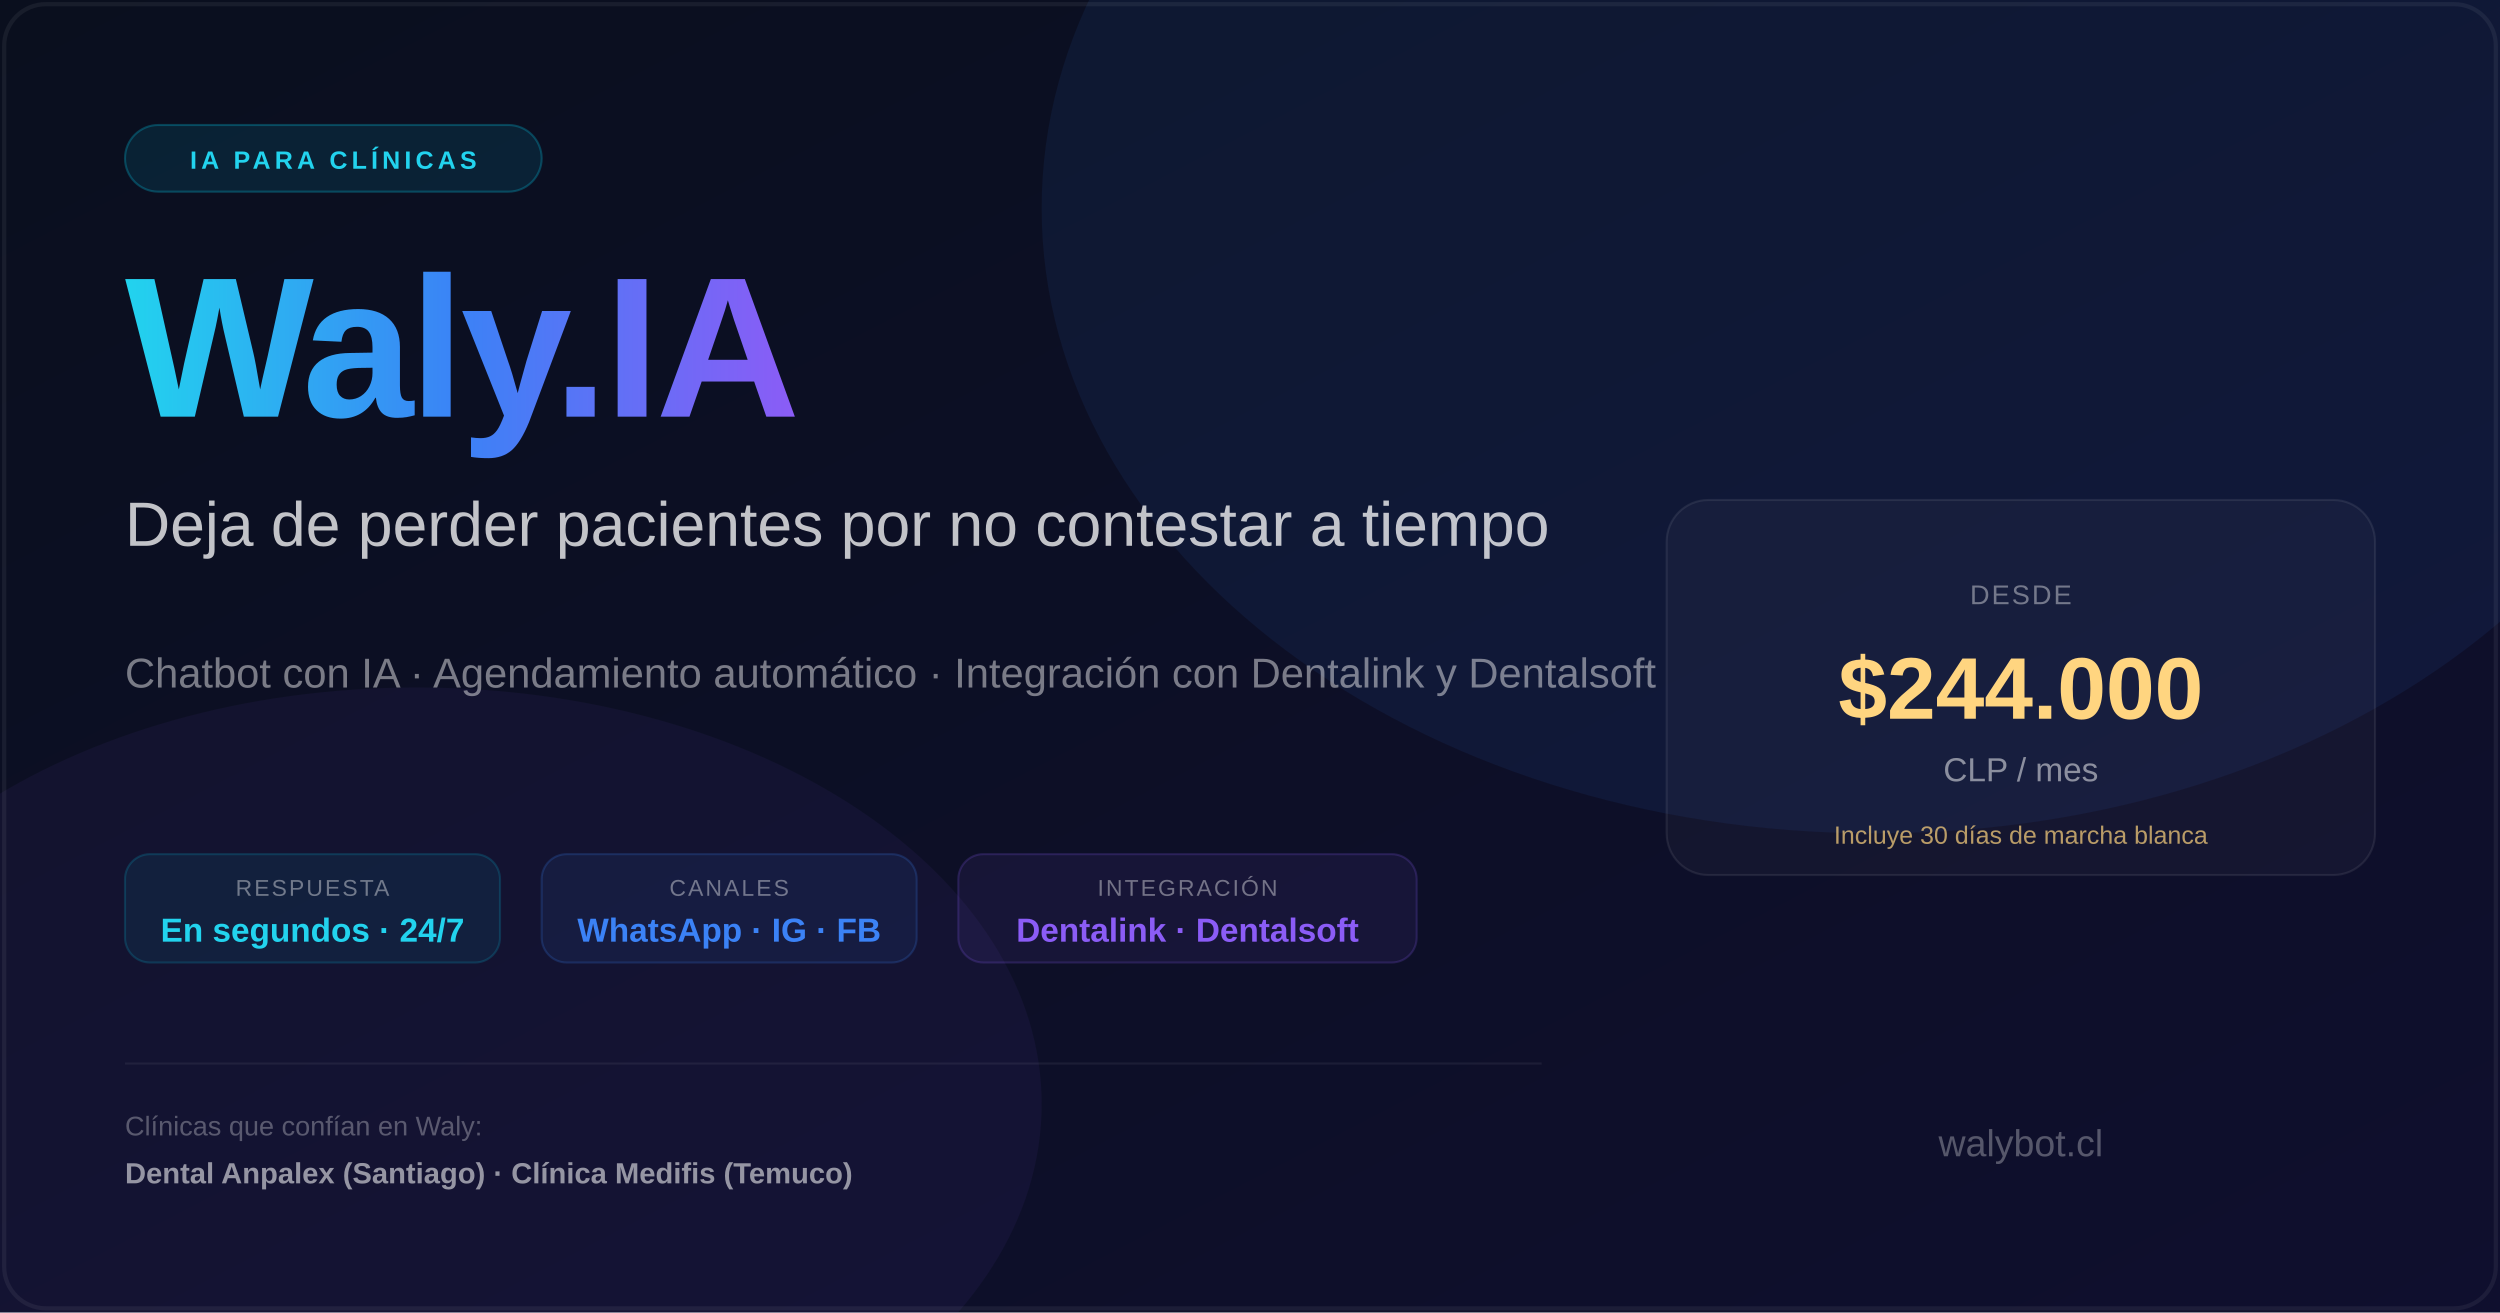
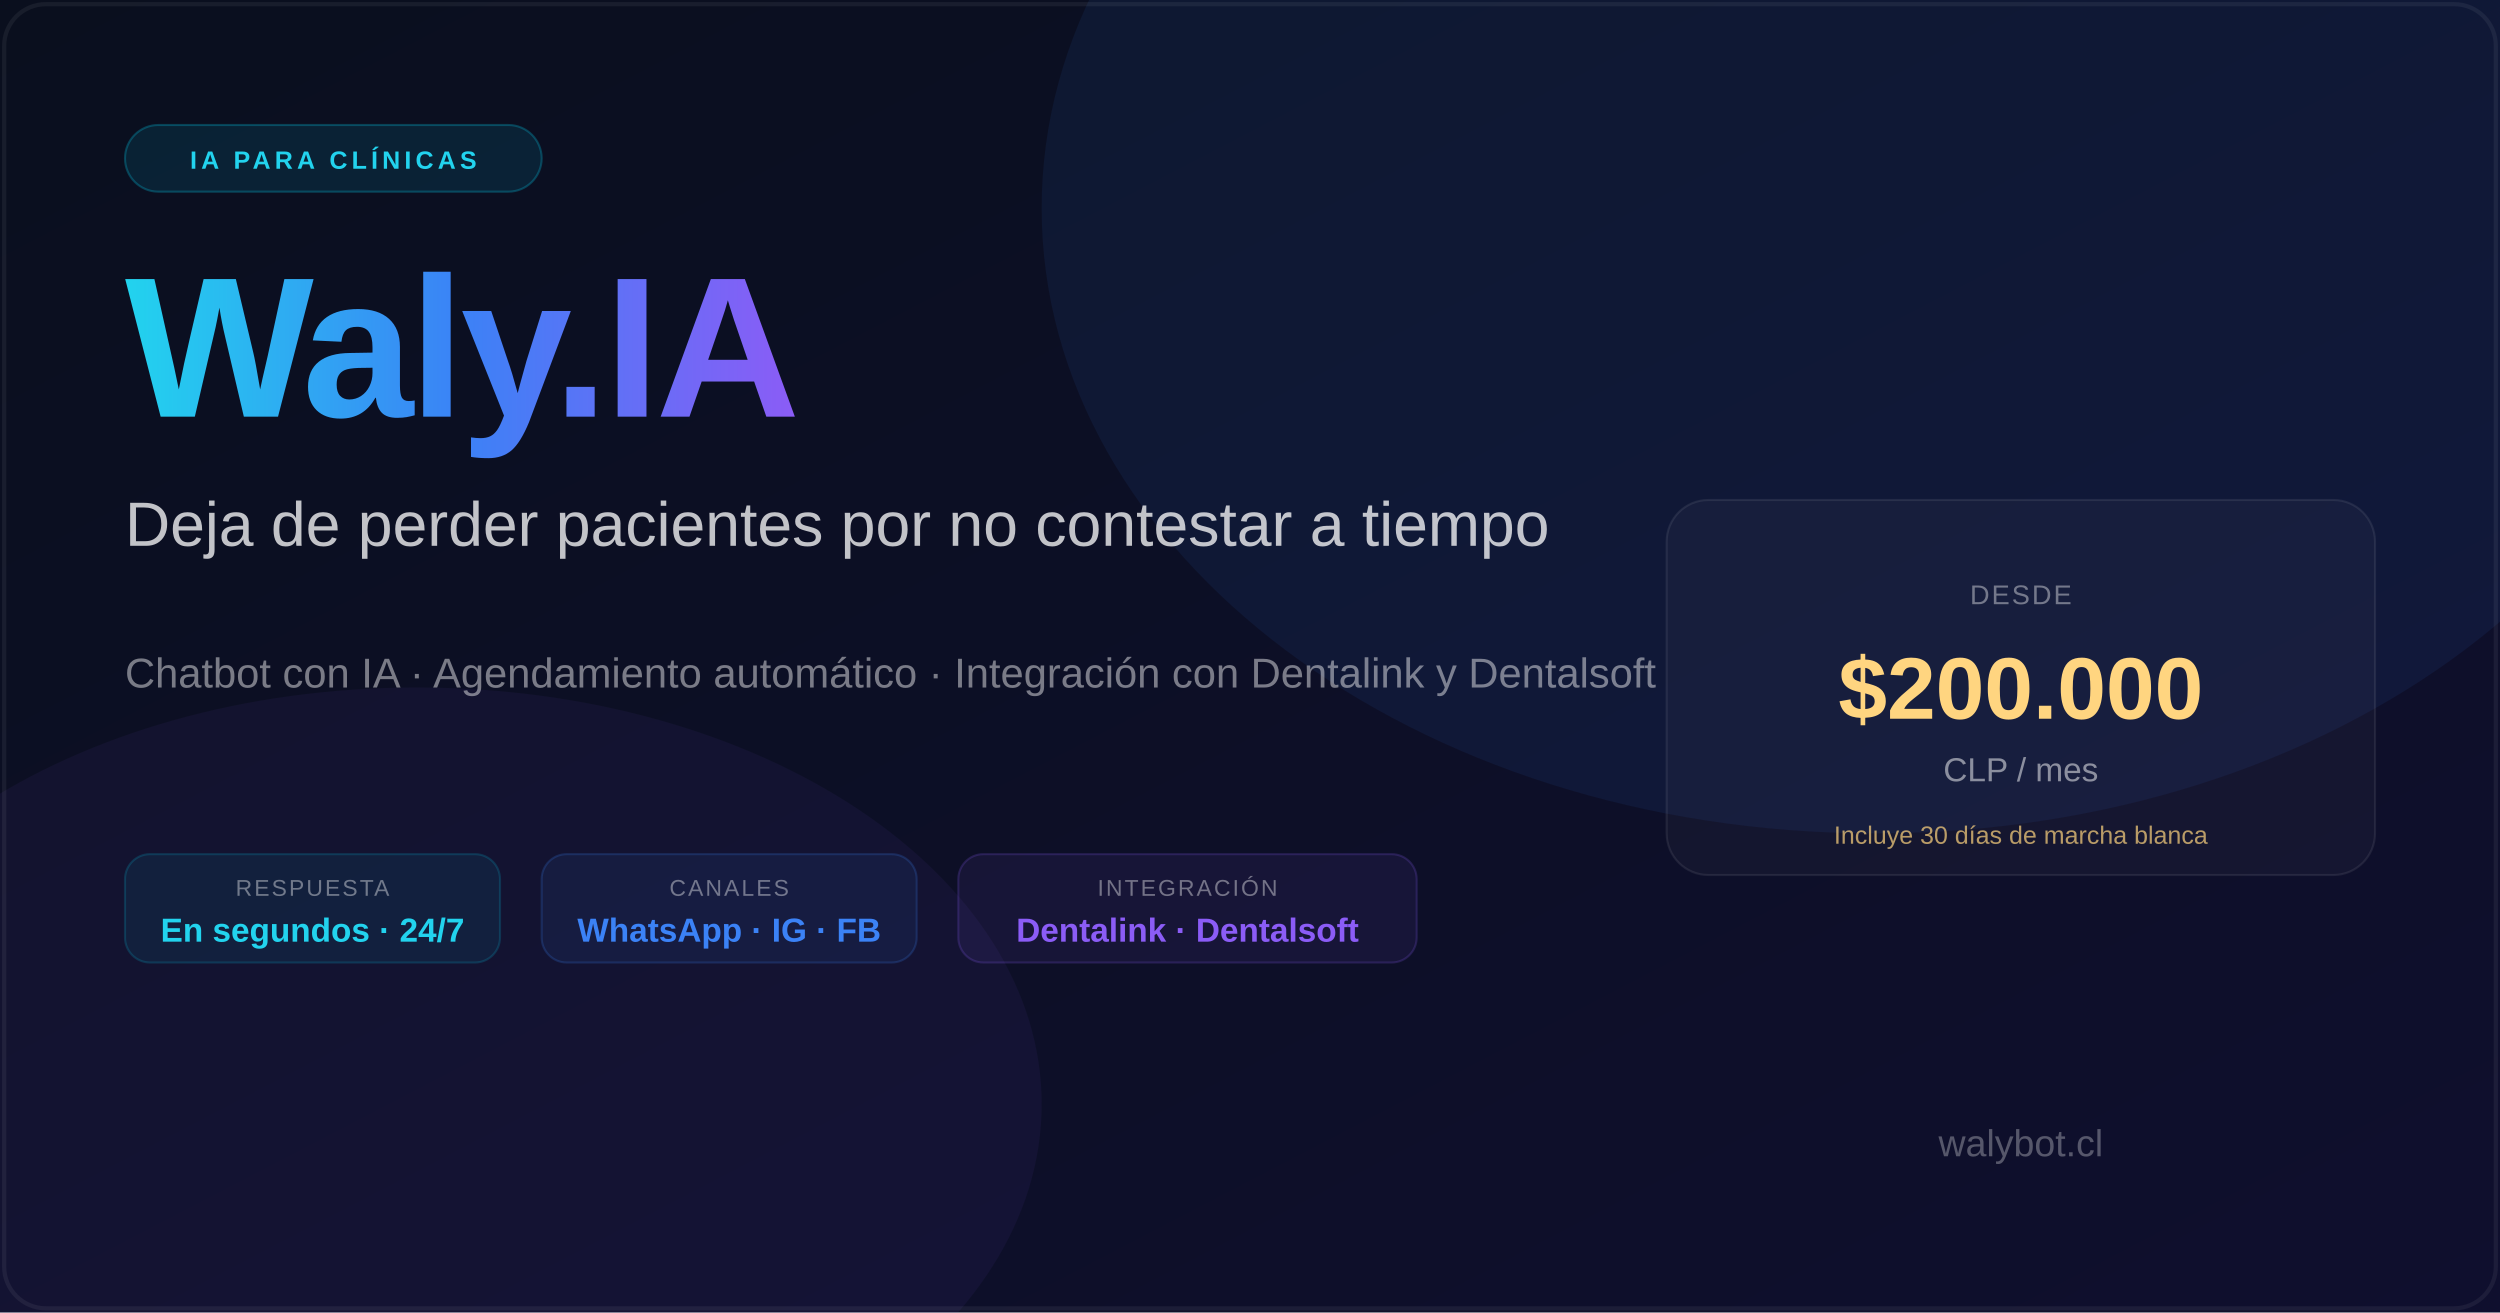
<svg xmlns="http://www.w3.org/2000/svg" width="1200" height="630" viewBox="0 0 1200 630">
  <defs>
    <linearGradient id="bg" x1="0%" y1="0%" x2="100%" y2="100%">
      <stop offset="0%" style="stop-color:#0a0f1e" />
      <stop offset="100%" style="stop-color:#0f0f2e" />
    </linearGradient>
    <linearGradient id="accent" x1="0%" y1="0%" x2="100%" y2="0%">
      <stop offset="0%" style="stop-color:#22d3ee" />
      <stop offset="50%" style="stop-color:#3b82f6" />
      <stop offset="100%" style="stop-color:#8b5cf6" />
    </linearGradient>
    <radialGradient id="glow" cx="50%" cy="50%" r="50%">
      <stop offset="0%" style="stop-color:#3b82f6;stop-opacity:0.15" />
      <stop offset="100%" style="stop-color:#3b82f6;stop-opacity:0" />
    </radialGradient>
  </defs>
  <rect width="1200" height="630" fill="url(#bg)" />
  <ellipse cx="900" cy="100" rx="400" ry="300" fill="rgba(59,130,246,0.08)" />
  <ellipse cx="200" cy="530" rx="300" ry="200" fill="rgba(139,92,246,0.06)" />
  <rect x="2" y="2" width="1196" height="626" rx="20" fill="none" stroke="rgba(255,255,255,0.06)" stroke-width="2" />
  <rect x="60" y="60" width="200" height="32" rx="16" fill="rgba(6,182,212,0.12)" stroke="rgba(6,182,212,0.3)" stroke-width="1" />
  <text x="160" y="81" font-family="'Segoe UI',Arial,sans-serif" font-size="12" font-weight="700" fill="#22d3ee" text-anchor="middle" letter-spacing="2">IA PARA CLÍNICAS</text>
  <text x="60" y="200" font-family="'Segoe UI',Arial,sans-serif" font-size="96" font-weight="900" fill="url(#accent)" letter-spacing="-2">Waly.IA</text>
  <text x="60" y="262" font-family="'Segoe UI',Arial,sans-serif" font-size="30" font-weight="400" fill="rgba(255,255,255,0.75)">Deja de perder pacientes por no contestar a tiempo</text>
  <text x="60" y="330" font-family="'Segoe UI',Arial,sans-serif" font-size="20" fill="rgba(255,255,255,0.45)">Chatbot con IA · Agendamiento automático · Integración con Dentalink y Dentalsoft</text>
  <line x1="60" y1="380" x2="480" y2="380" stroke="url(#accent)" stroke-width="2" opacity="0.6" />
  <rect x="60" y="410" width="180" height="52" rx="12" fill="rgba(6,182,212,0.08)" stroke="rgba(6,182,212,0.2)" stroke-width="1" />
  <text x="150" y="430" font-family="'Segoe UI',Arial,sans-serif" font-size="11" fill="rgba(255,255,255,0.4)" text-anchor="middle" letter-spacing="1">RESPUESTA</text>
  <text x="150" y="452" font-family="'Segoe UI',Arial,sans-serif" font-size="16" font-weight="700" fill="#22d3ee" text-anchor="middle">En segundos · 24/7</text>
  <rect x="260" y="410" width="180" height="52" rx="12" fill="rgba(59,130,246,0.08)" stroke="rgba(59,130,246,0.2)" stroke-width="1" />
  <text x="350" y="430" font-family="'Segoe UI',Arial,sans-serif" font-size="11" fill="rgba(255,255,255,0.4)" text-anchor="middle" letter-spacing="1">CANALES</text>
  <text x="350" y="452" font-family="'Segoe UI',Arial,sans-serif" font-size="16" font-weight="700" fill="#3b82f6" text-anchor="middle">WhatsApp · IG · FB</text>
  <rect x="460" y="410" width="220" height="52" rx="12" fill="rgba(139,92,246,0.08)" stroke="rgba(139,92,246,0.2)" stroke-width="1" />
  <text x="570" y="430" font-family="'Segoe UI',Arial,sans-serif" font-size="11" fill="rgba(255,255,255,0.4)" text-anchor="middle" letter-spacing="1">INTEGRACIÓN</text>
  <text x="570" y="452" font-family="'Segoe UI',Arial,sans-serif" font-size="16" font-weight="700" fill="#8b5cf6" text-anchor="middle">Dentalink · Dentalsoft</text>
  <rect x="800" y="240" width="340" height="180" rx="20" fill="rgba(255,255,255,0.03)" stroke="rgba(255,255,255,0.08)" stroke-width="1" />
  <text x="970" y="290" font-family="'Segoe UI',Arial,sans-serif" font-size="13" fill="rgba(255,255,255,0.4)" text-anchor="middle" letter-spacing="1">DESDE</text>
-   <text x="970" y="345" font-family="'Segoe UI',Arial,sans-serif" font-size="42" font-weight="900" fill="#FFD580" text-anchor="middle">$244.000</text>
+   <text x="970" y="345" font-family="'Segoe UI',Arial,sans-serif" font-size="42" font-weight="900" fill="#FFD580" text-anchor="middle">$200.000</text>
  <text x="970" y="375" font-family="'Segoe UI',Arial,sans-serif" font-size="16" fill="rgba(255,255,255,0.5)" text-anchor="middle">CLP / mes</text>
  <text x="970" y="405" font-family="'Segoe UI',Arial,sans-serif" font-size="12" fill="rgba(255,213,128,0.7)" text-anchor="middle">Incluye 30 días de marcha blanca</text>
  <text x="970" y="555" font-family="'Segoe UI',Arial,sans-serif" font-size="18" fill="rgba(255,255,255,0.3)" text-anchor="middle">walybot.cl</text>
-   <rect x="60" y="510" width="680" height="1" fill="rgba(255,255,255,0.06)" />
-   <text x="60" y="545" font-family="'Segoe UI',Arial,sans-serif" font-size="13" fill="rgba(255,255,255,0.3)">Clínicas que confían en Waly:</text>
-   <text x="60" y="568" font-family="'Segoe UI',Arial,sans-serif" font-size="14" font-weight="600" fill="rgba(255,255,255,0.55)">Dental Anpalex (Santiago) · Clínica Medifis (Temuco)</text>
</svg>
